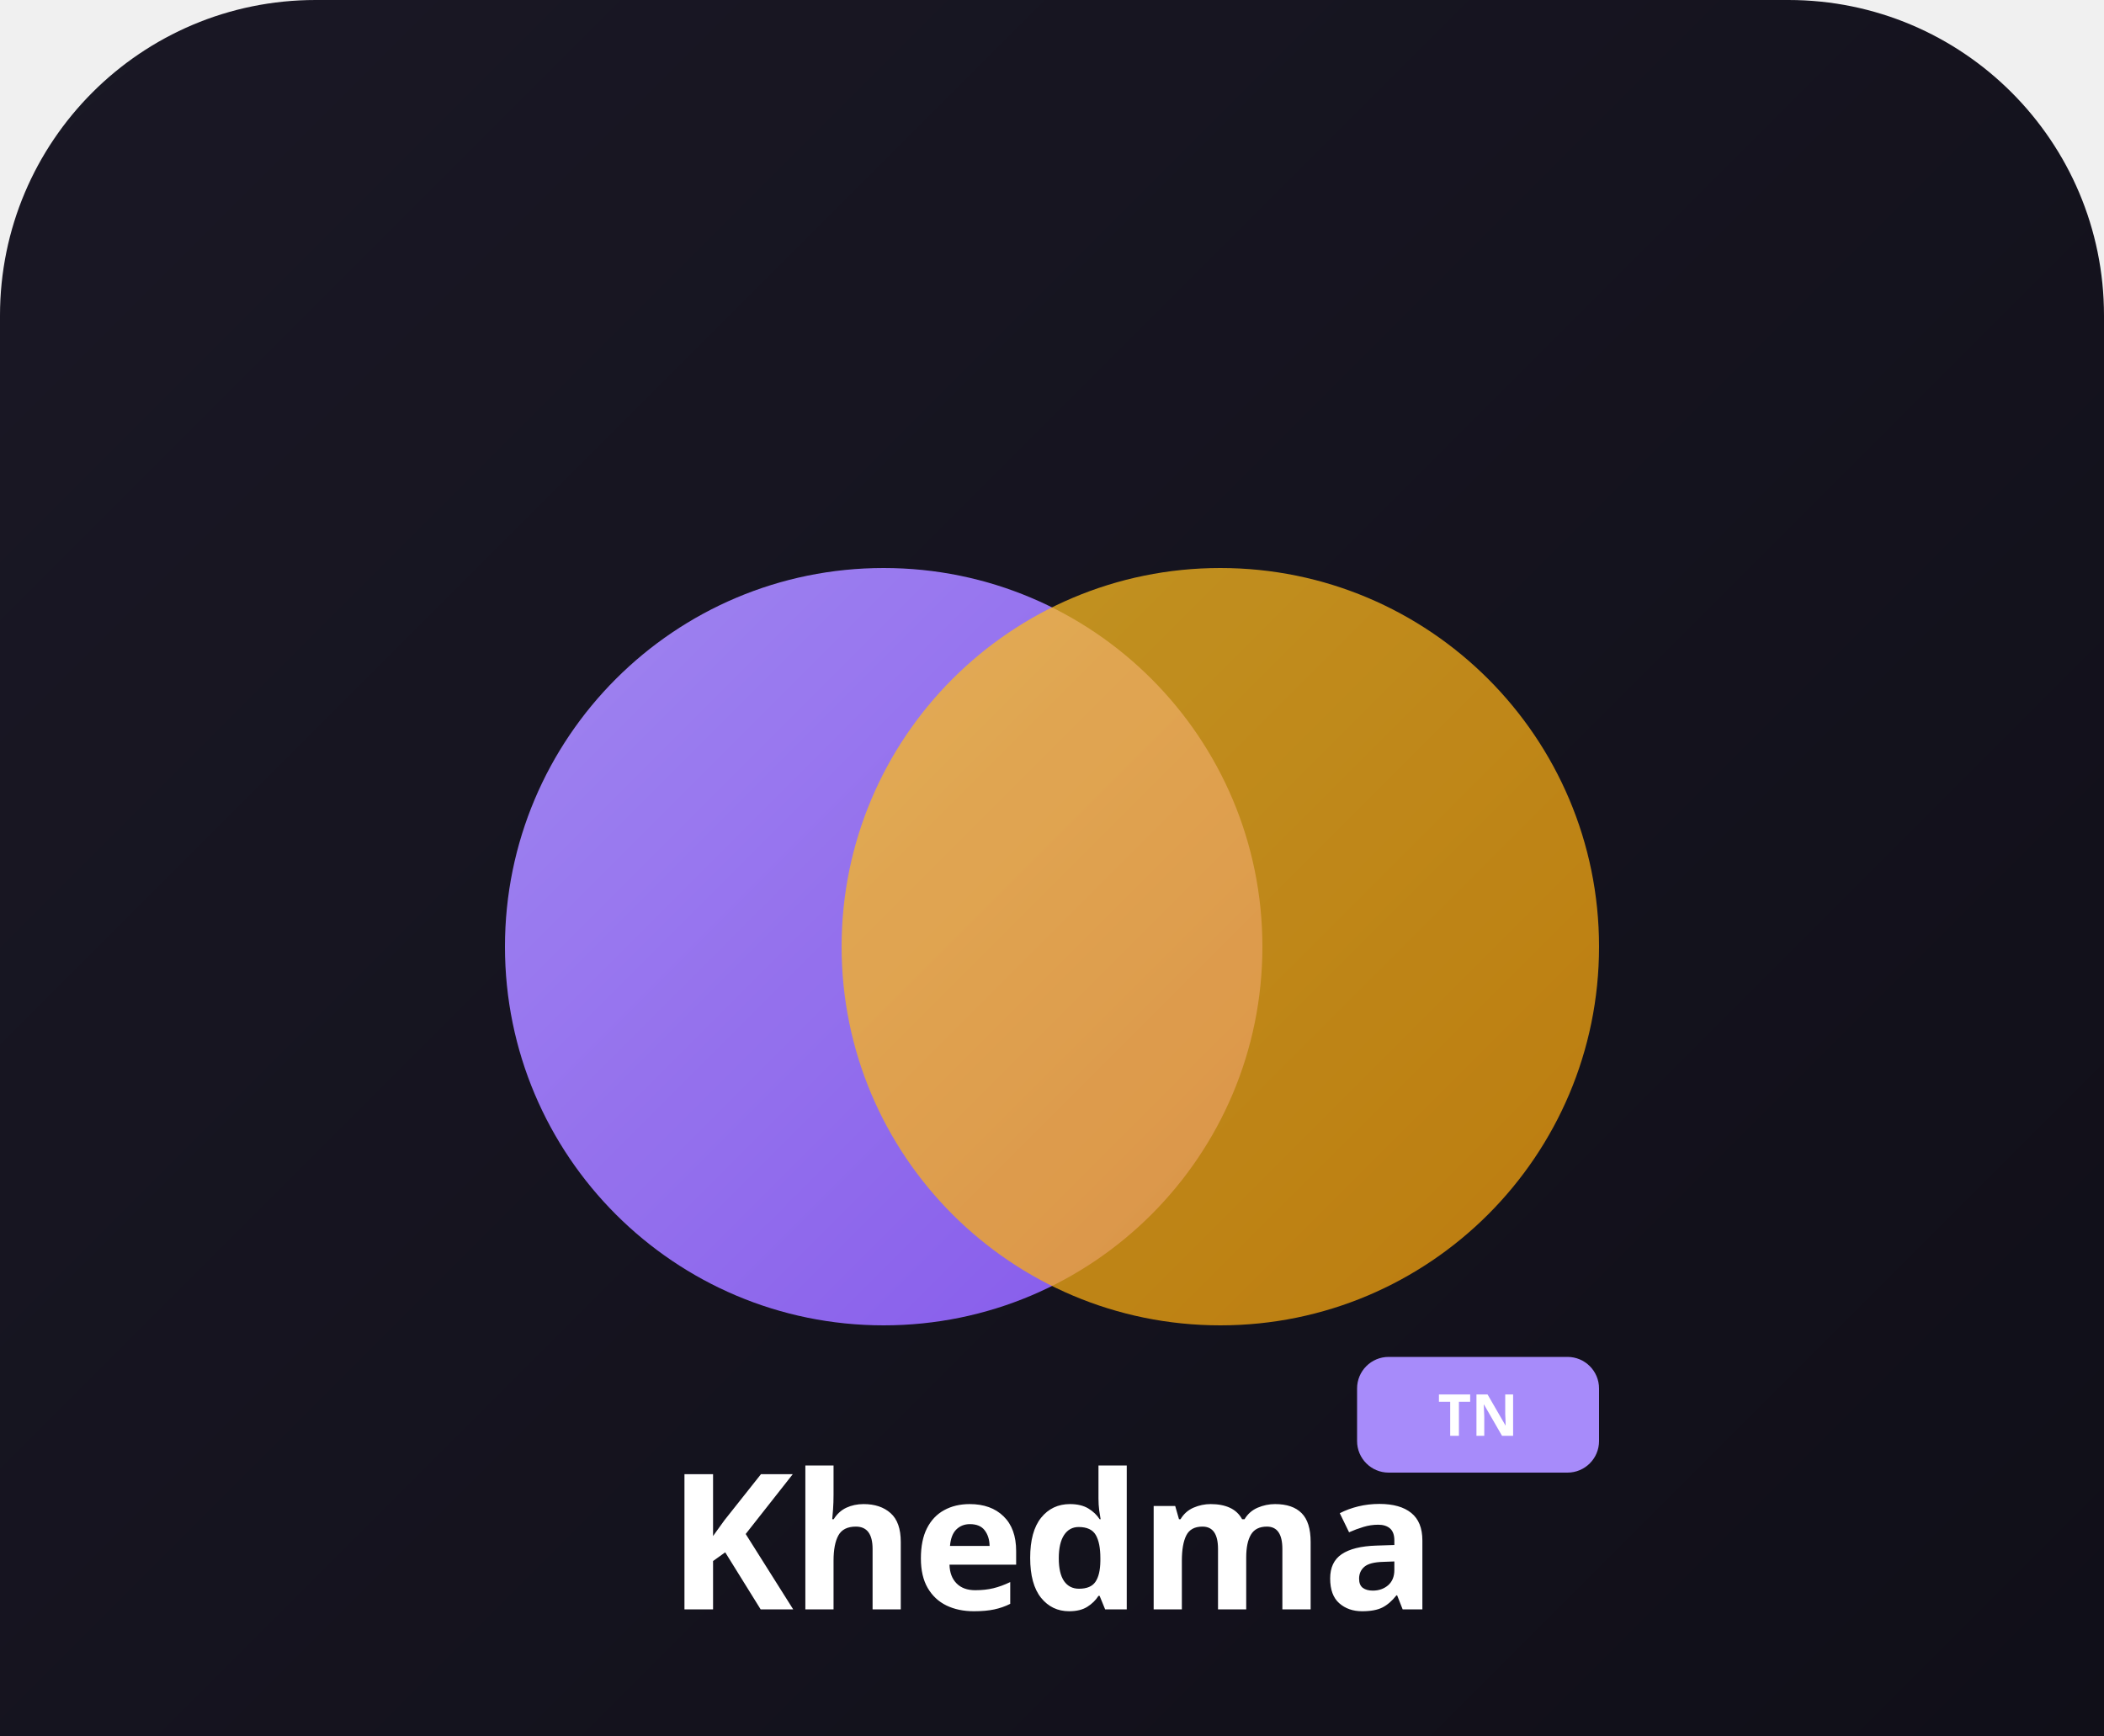
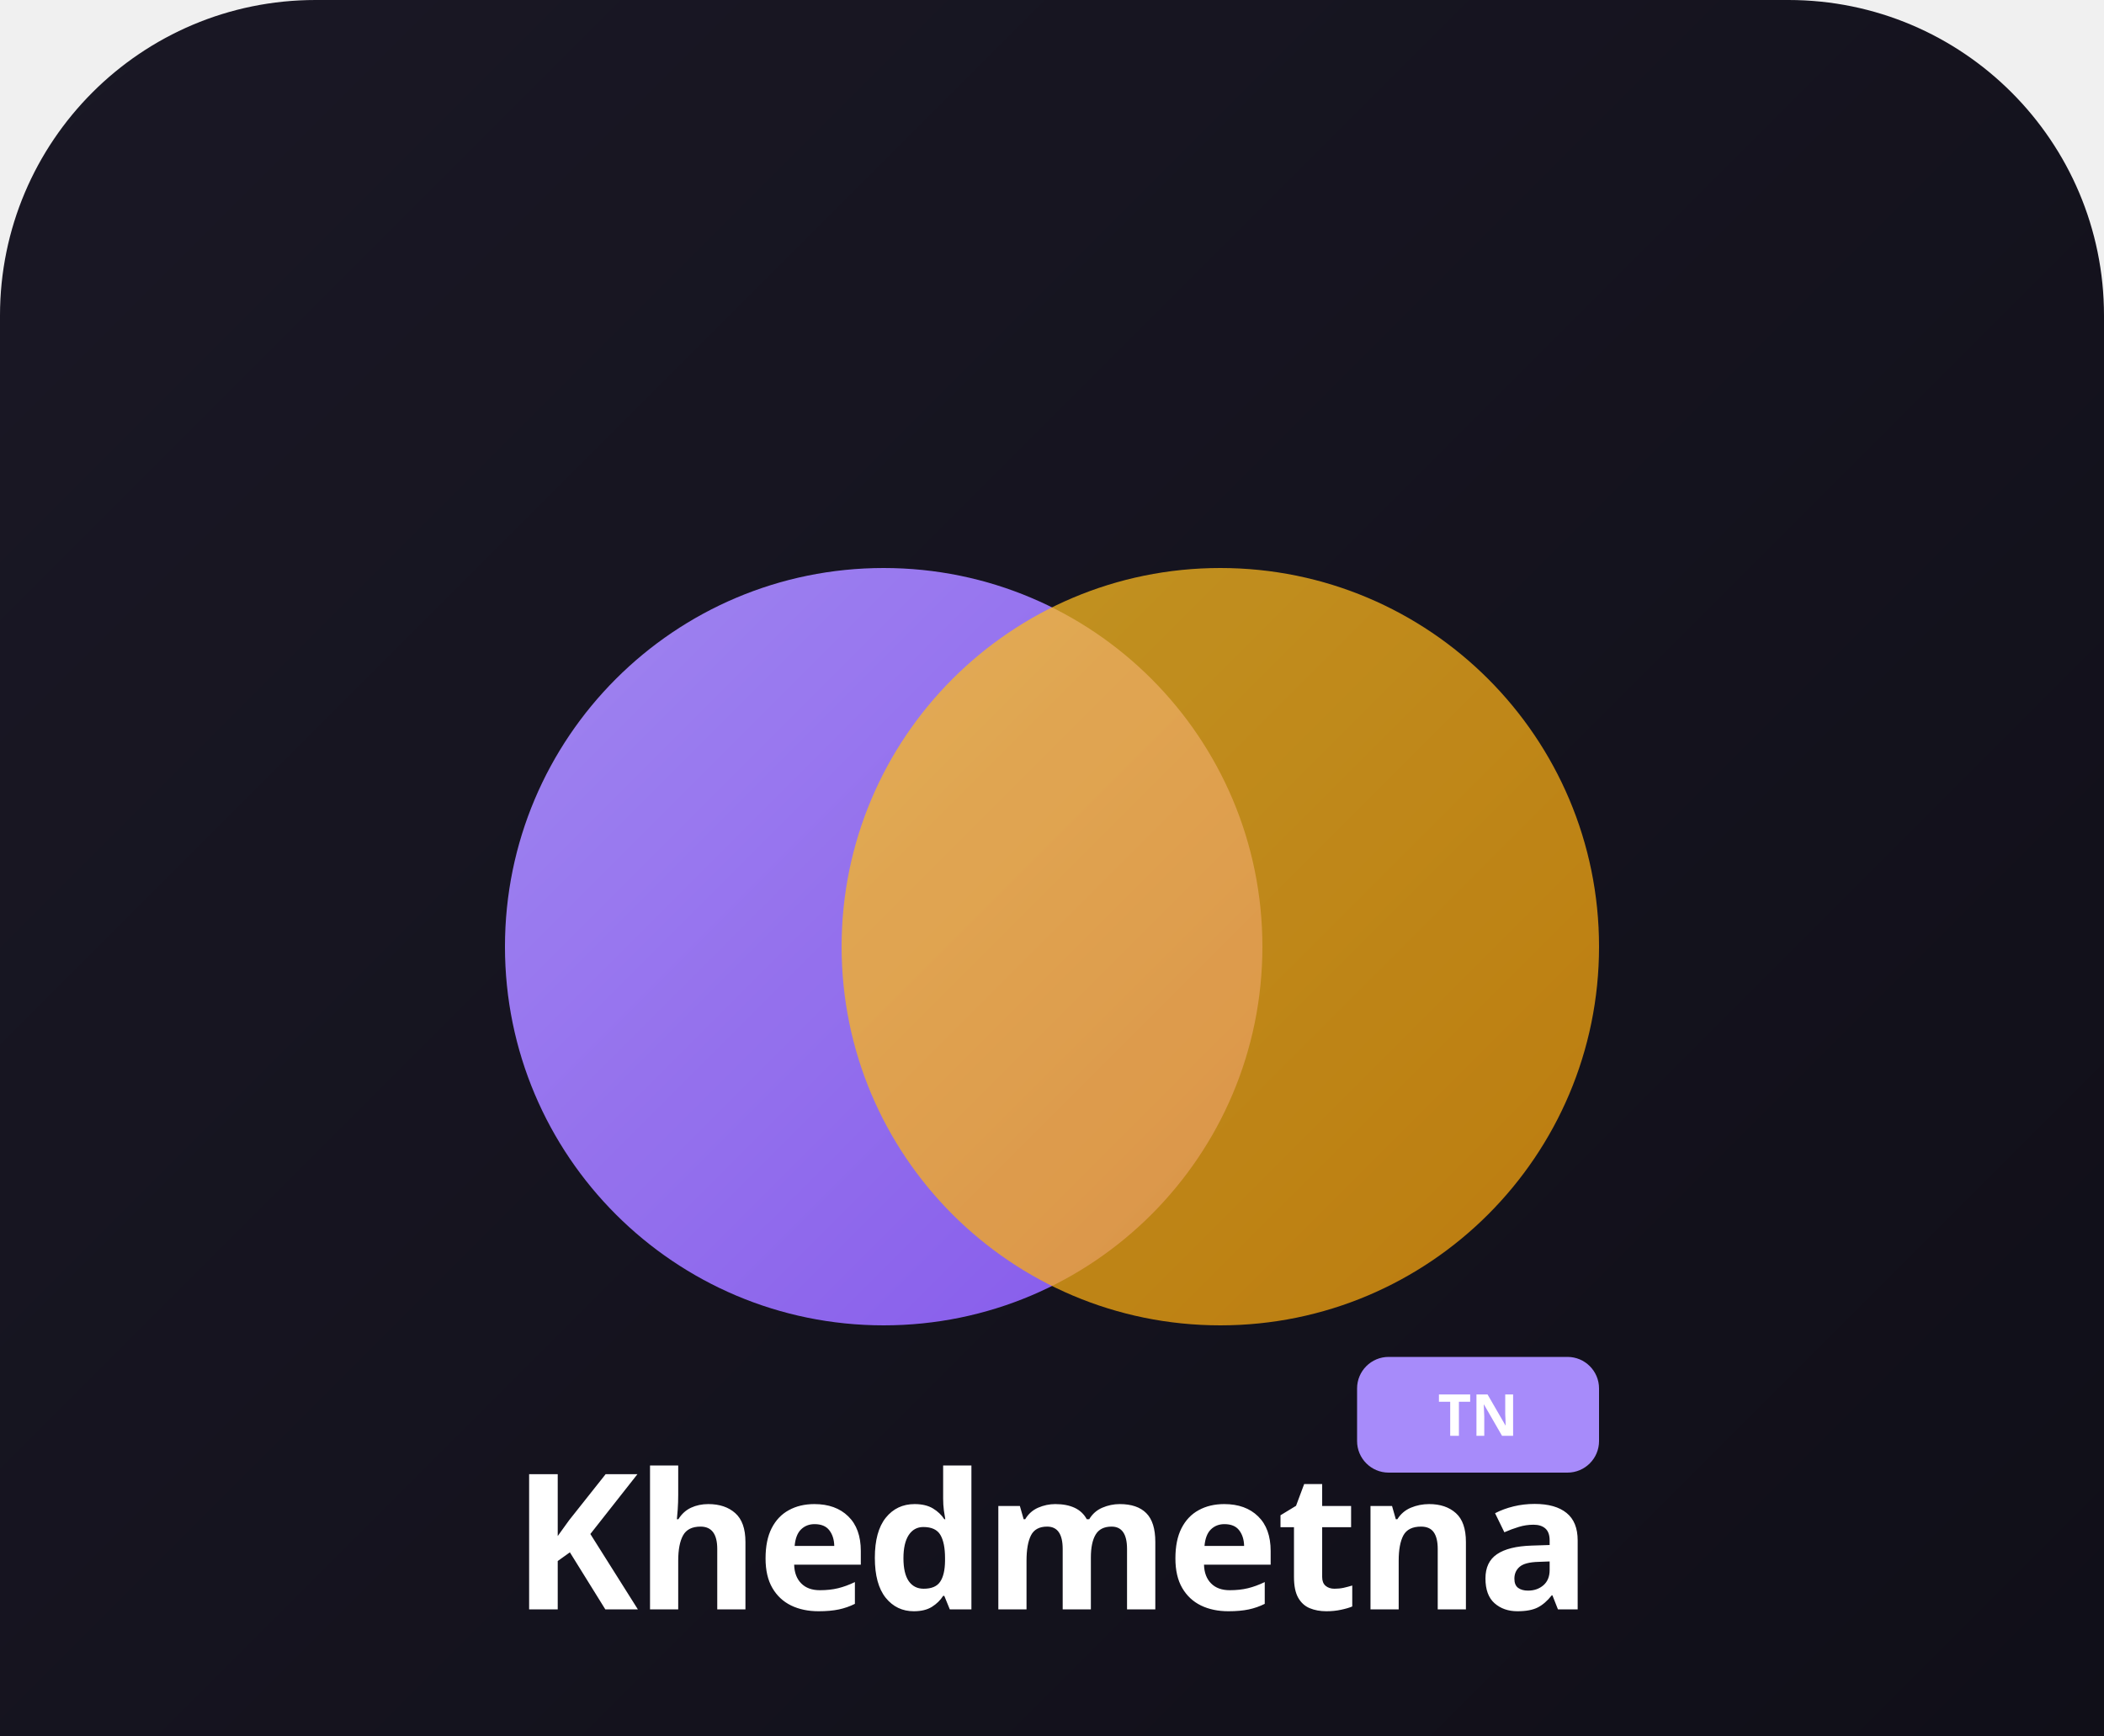
<svg xmlns="http://www.w3.org/2000/svg" viewBox="0 0 400 330" width="400" height="330">
  <defs>
    <linearGradient id="gbg" x1="0%" y1="0%" x2="100%" y2="100%">
      <stop offset="0%" stop-color="#1a1825" />
      <stop offset="100%" stop-color="#0f0e17" />
    </linearGradient>
    <linearGradient id="gp" x1="0%" y1="0%" x2="100%" y2="100%">
      <stop offset="0%" stop-color="#a78bfa" />
      <stop offset="100%" stop-color="#8b5cf6" />
    </linearGradient>
    <linearGradient id="ga" x1="0%" y1="0%" x2="100%" y2="100%">
      <stop offset="0%" stop-color="#fbbf24" />
      <stop offset="100%" stop-color="#f59e0b" />
    </linearGradient>
  </defs>
  <rect width="400" height="400" rx="60" fill="url(#gbg)" />
  <circle cx="168" cy="180" r="72" fill="url(#gp)" opacity="0.95" />
  <circle cx="232" cy="180" r="72" fill="url(#ga)" opacity="0.75" />
-   <text x="200" y="306" text-anchor="middle" font-size="36" font-weight="700" fill="white" font-family="system-ui,sans-serif" letter-spacing="-0.5">Khedma</text>
+   <text x="200" y="306" text-anchor="middle" font-size="36" font-weight="700" fill="white" font-family="system-ui,sans-serif" letter-spacing="-0.5">Khedmetna</text>
  <rect x="258" y="258" width="46" height="22" rx="6" fill="#a78bfa" />
  <text x="281" y="273" text-anchor="middle" font-size="11" font-weight="700" fill="white" font-family="system-ui,sans-serif">TN</text>
</svg>
